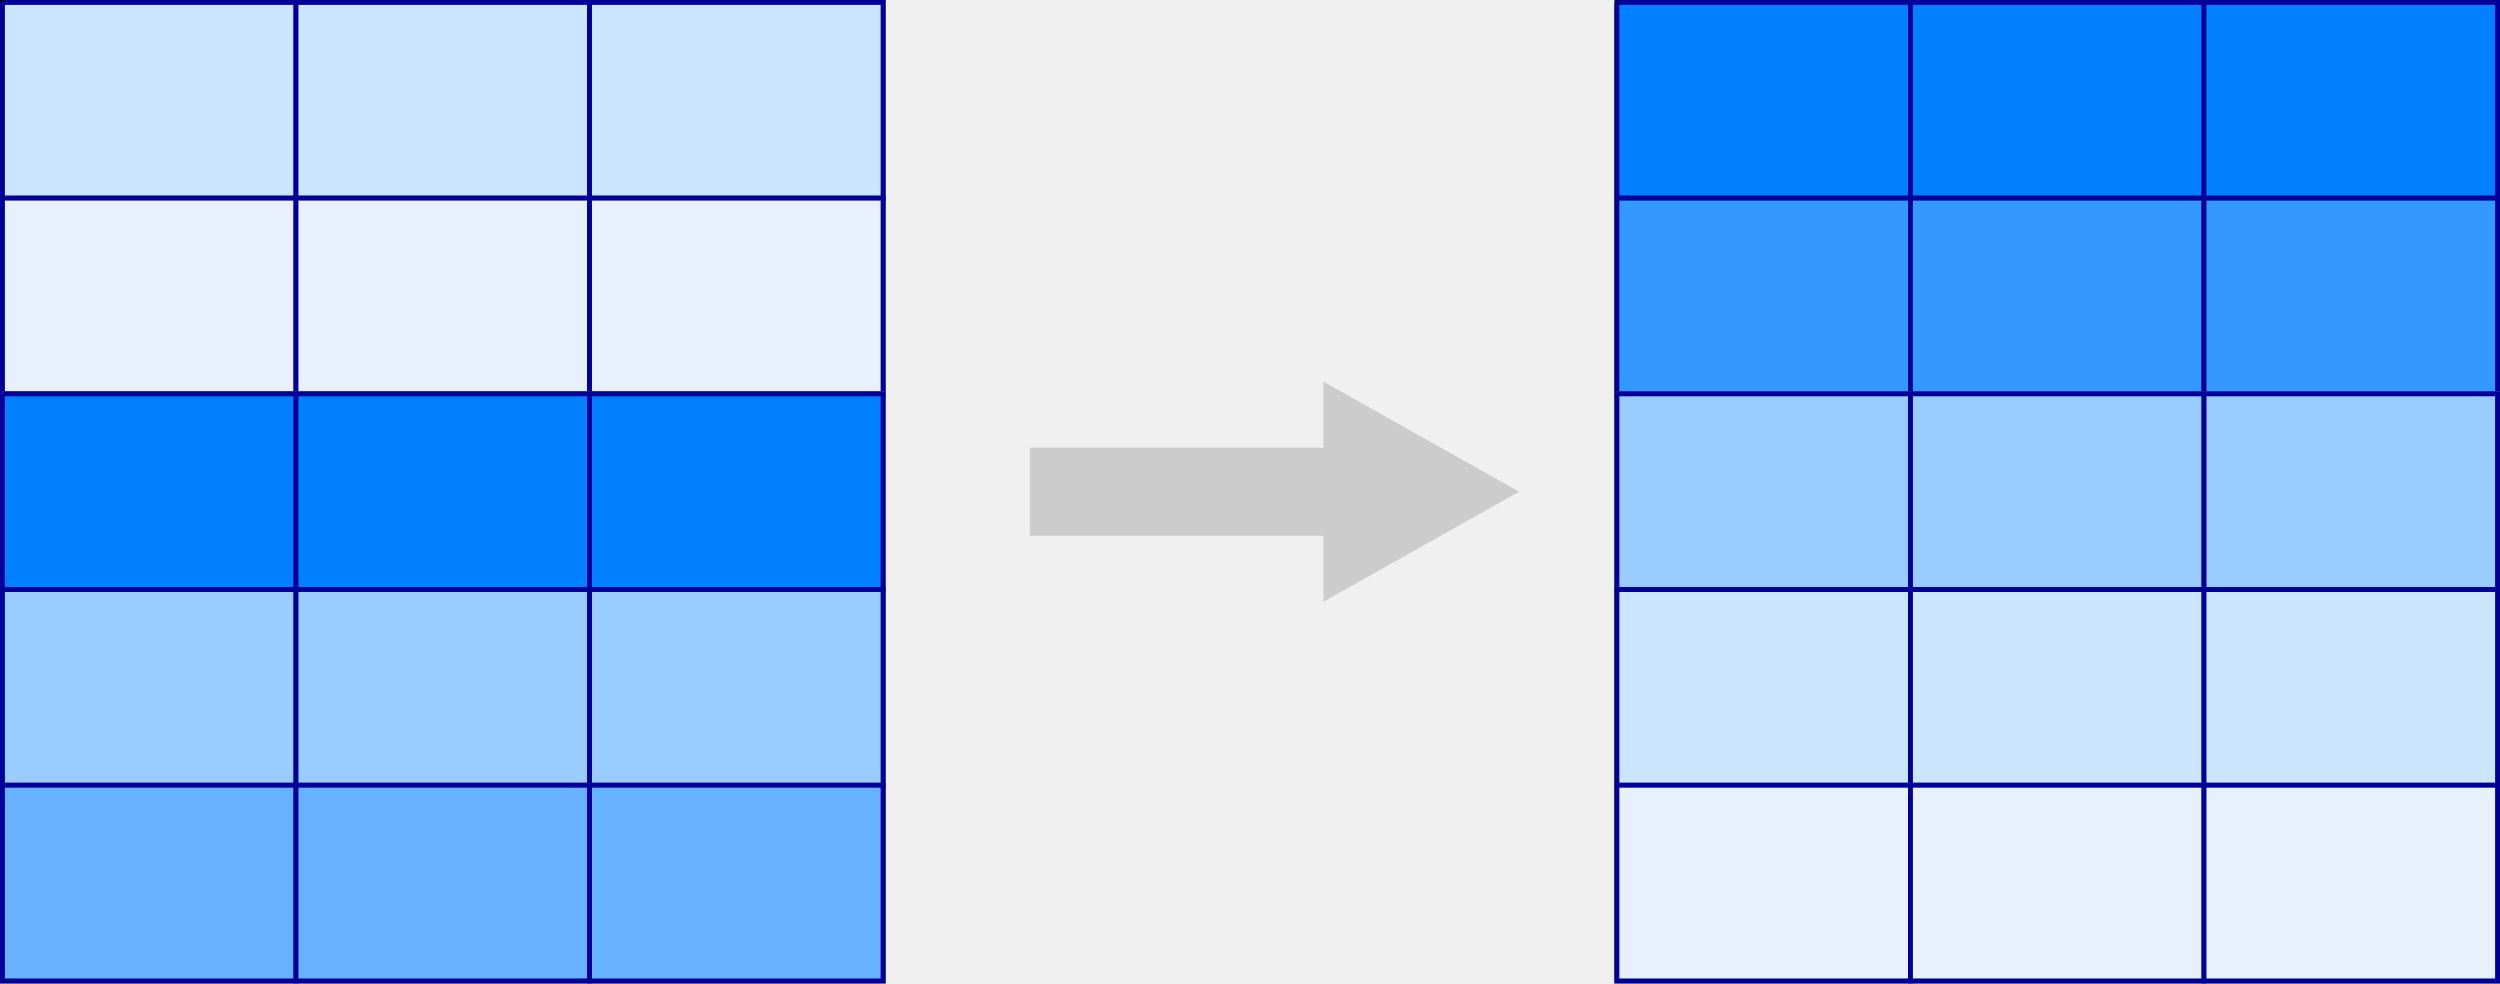
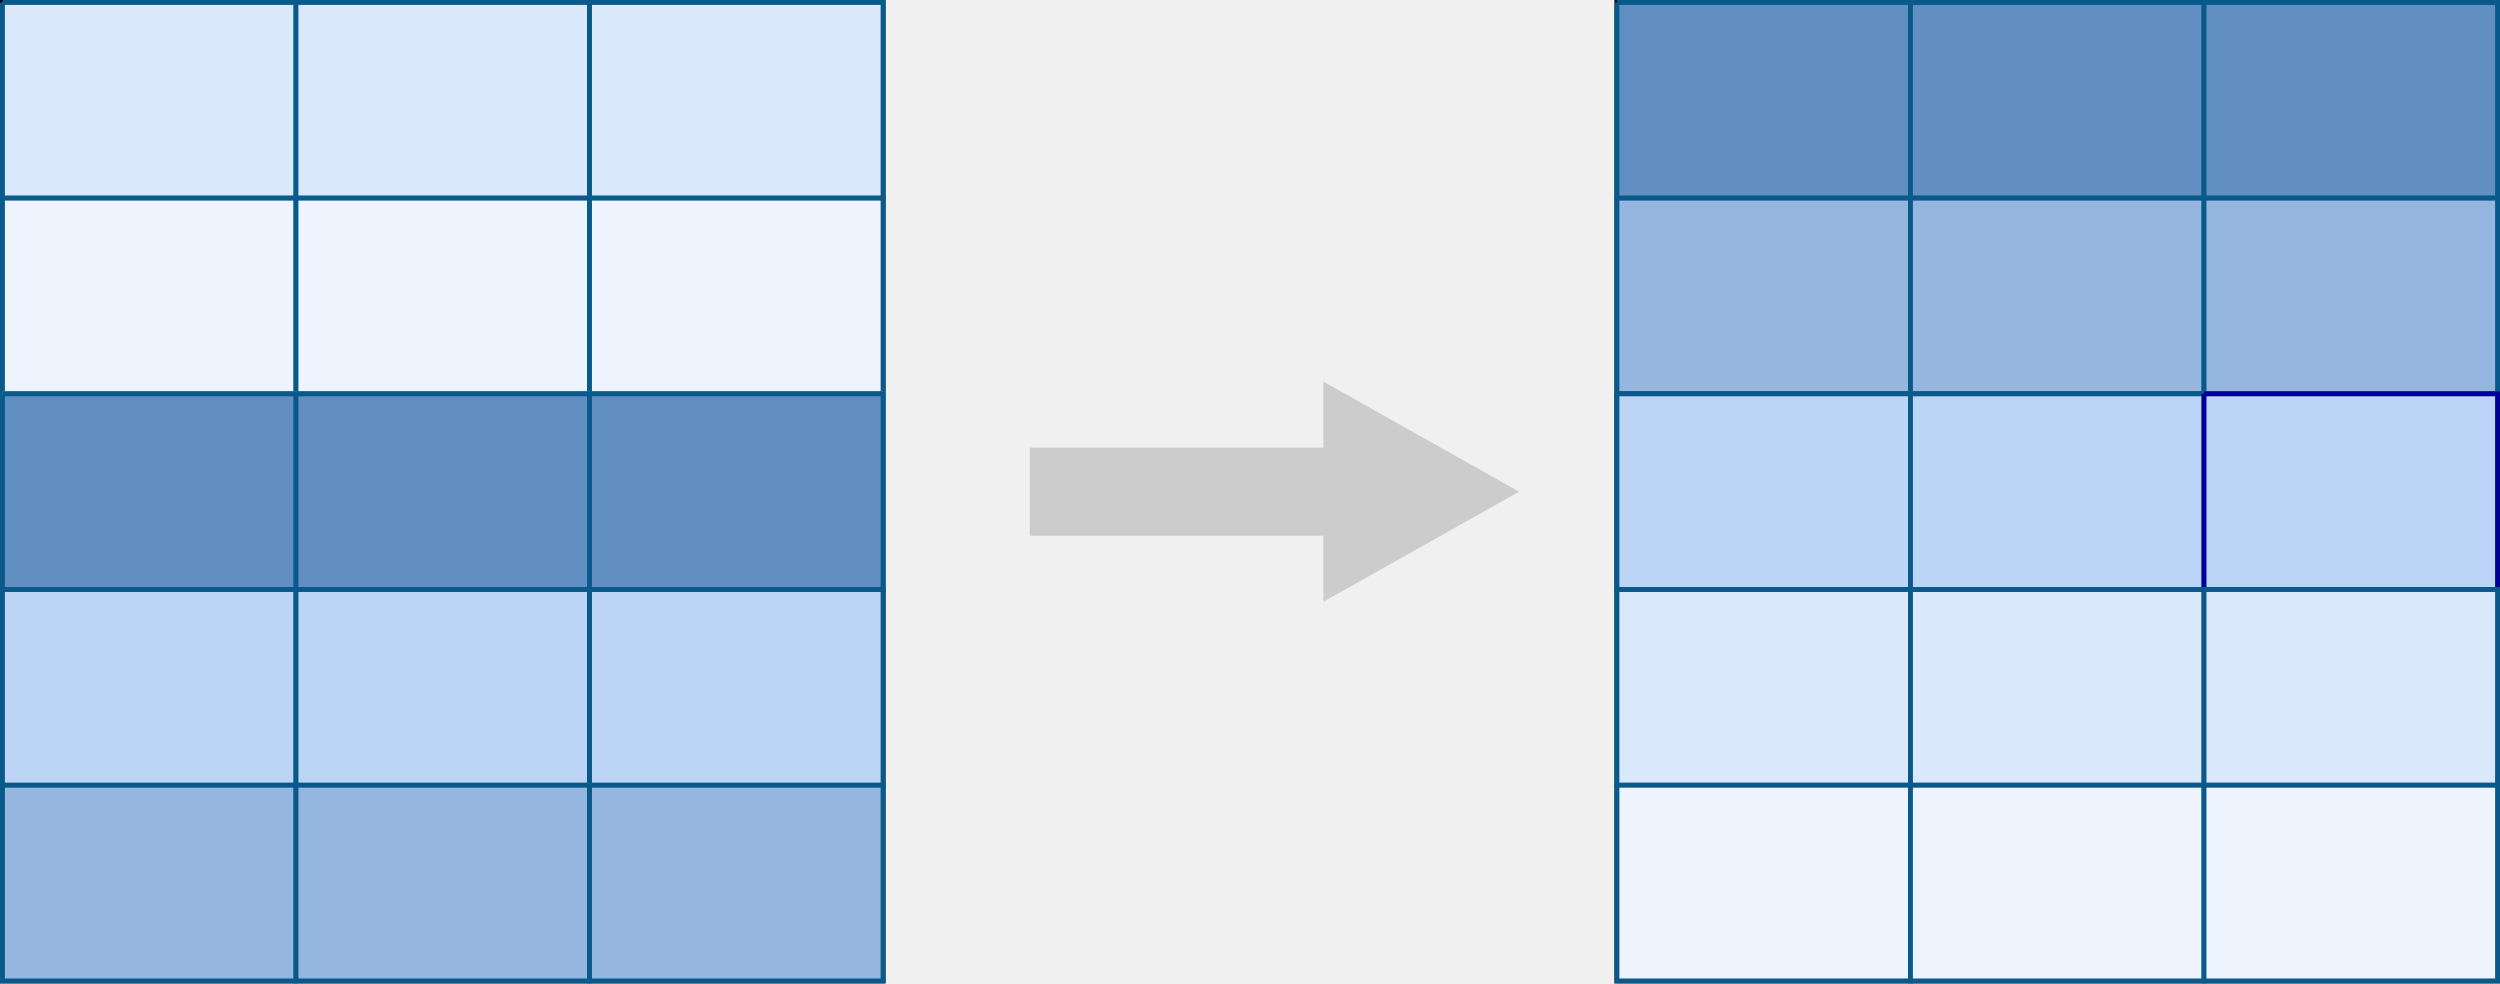
- <svg xmlns="http://www.w3.org/2000/svg" version="1.1" width="511px" height="201px" viewBox="-0.5 -0.5 511 201" content="&lt;mxfile host=&quot;app.diagrams.net&quot; modified=&quot;2020-08-29T00:33:34.490Z&quot; agent=&quot;5.0 (Macintosh; Intel Mac OS X 10_15_4) AppleWebKit/537.36 (KHTML, like Gecko) Chrome/84.0.415.135 Safari/537.36&quot; etag=&quot;t3MGZ-ThO6bXJNU_a26x&quot; version=&quot;13.6.5&quot; type=&quot;google&quot;&gt;&lt;diagram id=&quot;eAKZDhbyrOyP7cdwRSnv&quot; name=&quot;Page-1&quot;&gt;7Zxdk6I4FIZ/jZfTRUBouNxmdHa3di5mu2unau7SEIWdQKgQR+1fv4kExRG7xemYwGJZJTl8hfOc4xvI0YkTZptPFBbJZxIjPLGteDNxPk5sG7julH8Iy7ay+NOgMixpGsuNDobH9AVJoyWtqzRG5dGGjBDM0uLYGJE8RxE7skFKyfp4swXBx2ct4BKdGB4jiE+tX9OYJfIqXOtg/x2ly6Q+M7DkmgzWG0tDmcCYrBsmZzZxQkoIq5ayTYiwcF7tl2q/+Zm1+45RlLNLdvjn6/r5Q+JkCZuuXtg0DJ6ewAd5lB8Qr+QFy86ybe0B3u9CLDL4LEwPCcswbwK+uE5Shh4LGIn1ax4A3FYySJnkaPE2B8NgmiMq94kIxrAo093Bqi2SFMd/wS1Zsfo0devh9CLrHiPK0KZhkhf9CZEMMbrlm8i1nvT/9ri5PtAEvrQlDZJ2DRLKCFruj3xwMl+Qfu7gc/tyn/MLZynEf/PIhvnyEvefujempHiCdImYNBQkzRmisx/cp6W0LVKMQ4KJoJSTXJyIkUKuxGhR7/tMGCOZbFDprf1Bd55yH/ib+y607tyJy68m5G1waPO32JyykOQlozw2xDEQLNkalWwXQZR8R3VvJrZj8VcQtEbDq0H9doi8FQRTVTHgqI2B3XchPMRAxRIcWIImS9BgKZYJ99wC776rkjSOUf4qlGbocHsYztz5/HJY9jWwvFuymo6sOrP66btXFzp3RHctOmBrZgcU513vdfLd1XB7TFSbOILhpu3Mn1vzsAO86cX0tOWpN9LqTssQgQT3I7yr4WmXSMWZ98sKySnEEPmLqDN5lbeTXuSj54VCAfV1C+hwk9qy7uddhr3exex05bA/surMyhDxDEZ016LTLp31/IKx2jnUu8s28je+veww6dGzvA2CMOySt/ssMFcfgeLpkmHSMkQhwXDnOdTD06+Risemo0ae08hLJ6nVoR/u2NbzHuxOietfjE9XotqKB7PDpGWIRtrDHY6qh6ddI2tYr9FrINoXge30DpYJimUD4nTJnfsxQkLyuEE4IY0g/k2uyLj7d8TrYMg2S1Fzd1eVudnVpzisUBHrzhOLwk1TcficsCipJZTkrEGpep1wleJ6Mu8sXq1IO1dm2ffHpVnAub9zT4XPauPp/jrPOAJ//jFbrL5Y3z9v15svL+W3f3tSEHfi4xYSZ93uBBor4lqdrvgWbyDjzDegnw9nPXVvrf3p3f3guQejbxUpXgPL1jaqbO1O7+reDGB1+zFla+96V0BjDrpbjihbu2f6pP7gxFBD2Vtr93o3a/9T0jpOEChLWs8sbezdrL0BrAzRxt492TQHnXZtNHLW3sDKttfnqt5fO29Z8dbeveE+RH0PeFY7PW1prPiBzzBpGaKf/585fQXw9Cvo+KsqPbeXN617a+9f358K7X/zqGLkWyWGQRrZu59VmUDLFI3s+7McnfD0a+RY96ZJI29Z99bev949Hbr295BX0fPN0sgB170ppGWIRg647k09PIUayZuHPyXbrWv8tZsz+w8=&lt;/diagram&gt;&lt;/mxfile&gt;">
+ <svg xmlns="http://www.w3.org/2000/svg" version="1.1" width="511px" height="201px" viewBox="-0.5 -0.5 511 201" content="&lt;mxfile host=&quot;app.diagrams.net&quot; modified=&quot;2020-08-29T04:59:20.035Z&quot; agent=&quot;5.0 (Macintosh; Intel Mac OS X 10_15_4) AppleWebKit/537.36 (KHTML, like Gecko) Chrome/84.0.415.135 Safari/537.36&quot; etag=&quot;SDx0Hv7K_7BotB1BOPAC&quot; version=&quot;13.6.5&quot; type=&quot;google&quot;&gt;&lt;diagram id=&quot;eAKZDhbyrOyP7cdwRSnv&quot; name=&quot;Page-1&quot;&gt;7Zxbs5o6FMc/jY/dw33LY2VrL9M+tHvP6cx5ixCE00AYiFX3pz8JBEVlW7BiEqvjjGRxMazfWv4DWTgyvWT9IQdZ9BUHEI0MLViPzKeRYei2bdEPZtlUlrE7rgyLPA74RjvDc/wKuVHj1mUcwGJvQ4IxInG2b/RxmkKf7NlAnuPV/mYhRvvfmoEFPDI8+wAdW3/EAYn4Wdjazv4Rxouo/mZd42sSUG/MDUUEArxqmMzpyPRyjEm1lKw9iJjzar9U+83eWLvtWA5T0mWHf36s5u8iM4mItXwllue+vOjv+FF+AbTkJ8w7Sza1B2i/M7ZIwJyZJhFJEG3qdHEVxQQ+Z8Bn61c0AKitICAnnKNG2xQMAXEKc76PjxECWRGXB6u2iGIUfAEbvCT119StyfFJ1j2GOYHrhomf9AeIE0jyDd2Er3W4/zf7zdWOpj7mtqhB0qhBAh5Bi+2Rd06mC9zPPXxudPc5PXESA/SdRjZIF13cf+zeIMfZC8gXkHBDhuOUwHz6i/q04LYwRsjDCDNKKU7ZFxGc8ZUIhvW+c0wITngj597aHrT0lD2hb+o7T3uwRzY9G4+29V2bvtnmOfFwWpCcxgY7BgQFWcGClBGU45+w7s3IMDX6ct3WaDgZ1L8Pkd8FgTVUDJjDxkD5Wwh2MVCx1Hcs9SZLvcGSLWPquRCVv1VRHAQwPQgQiiQAcBz6rbDe2+540h2WcQ4s55qsrDur3qwOfntFobPv6M5FpxuC2ekD553yOnlxNdzsExUmjrpyaft2eh4kNIShFcIe8KzO9ITlqXOztKbTmTWbDkJLEoHUH+/wzoYnXCIHzrw/VsjmCKYf+SEvJx1/DOfhgAI6Fi2gyiX1QdA4Oo0Z/RLDXqczO1E5PL6z6s1KEvF07+jORSdcOuv5BWm181avLtvIX/nyssekhxx523nMO/EDK7R70NM64xOWqANPl9wmLUkUUldunkMieOI1cuCx6V0j39LIrpPUw6FXfWzr2nMnCC8xtt1mgbwaaQw8mL1NWpJopKHccFQieMI1soZ1il4D0bYIrNQ7UEQw4A2A4gV17pMPmeRRA3NC7AP0nq9IqPtL4nUwJOsFq7l7qMrcjOqTHZapiPbgsEXmJosdPsXEj2oJxSlpUKpeR/y4uB7A9spXK9LelVnG435plm4+PtjHwqe18bT/nGfg658/TcPlN+3n181q/e21+Pe/v6EgznQFVsS1On3gS7wbHGeejF056t5au6jc9eDxLdOZ1/eW6cmYl2JU2dpD1eveRLC6/piytcPKFdDIg+6aI8rWHss+qX9zYiig7K21x6rP2rv2xHmaXSJppZq1b+2h6rP2IlhJoo3q39kUhk64Nko5ay+ssu0wMFzPm10kMKSueGvvsXI3UbtPNHpP1qx9ovF0jsirnrc8pz8cLUn08xbm9OsHSq8OT7yC3p+qEnN5edW6t/Yuq35X6KynIU9ngcQaqdxjVTLQkkUjVb+XIxKeeI28170J0shr1r21d1m5u0OXeB7ydBbIq5Hq1b3JQEsSjVSv7k0ieANqJG3u/pSsXNf4azdz+j8=&lt;/diagram&gt;&lt;/mxfile&gt;">
  <defs />
  <g>
    <rect x="0" y="0" width="180" height="200" fill="#ffffff" stroke="#000000" pointer-events="all" />
    <path d="M 0 40 L 180 40" fill="none" stroke="#000000" stroke-miterlimit="10" pointer-events="all" />
    <path d="M 0 80 L 180 80" fill="none" stroke="#000000" stroke-miterlimit="10" pointer-events="all" />
    <path d="M 0 120 L 180 120" fill="none" stroke="#000000" stroke-miterlimit="10" pointer-events="all" />
    <path d="M 0 160 L 180 160" fill="none" stroke="#000000" stroke-miterlimit="10" pointer-events="all" />
    <path d="M 60 0 L 60 200" fill="none" stroke="#000000" stroke-miterlimit="10" pointer-events="all" />
    <path d="M 120 0 L 120 200" fill="none" stroke="#000000" stroke-miterlimit="10" pointer-events="all" />
    <path d="M 0 0 M 180 0 M 180 40 M 0 40" fill="none" stroke="#000099" stroke-miterlimit="10" pointer-events="all" />
-     <rect x="0" y="0" width="60" height="40" fill="#cce5ff" stroke="none" pointer-events="all" />
-     <path d="M 0 0 L 60 0 L 60 40 L 0 40 L 0 0" fill="none" stroke="#000099" stroke-miterlimit="10" pointer-events="all" />
-     <rect x="60" y="0" width="60" height="40" fill="#cce5ff" stroke="none" pointer-events="all" />
-     <path d="M 60 0 L 120 0 L 120 40 L 60 40 L 60 0" fill="none" stroke="#000099" stroke-miterlimit="10" pointer-events="all" />
-     <rect x="120" y="0" width="60" height="40" fill="#cce5ff" stroke="none" pointer-events="all" />
-     <path d="M 120 0 L 180 0 L 180 40 L 120 40 L 120 0" fill="none" stroke="#000099" stroke-miterlimit="10" pointer-events="all" />
+     <rect x="0" y="0" width="60" height="40" fill="#dae8fc" stroke="none" pointer-events="all" />
+     <path d="M 0 0 L 60 0 L 60 40 L 0 40 L 0 0" fill="none" stroke="#0a598b" stroke-miterlimit="10" pointer-events="all" />
+     <rect x="60" y="0" width="60" height="40" fill="#dae8fc" stroke="none" pointer-events="all" />
+     <path d="M 60 0 L 120 0 L 120 40 L 60 40 L 60 0" fill="none" stroke="#0a598b" stroke-miterlimit="10" pointer-events="all" />
+     <rect x="120" y="0" width="60" height="40" fill="#dae8fc" stroke="none" pointer-events="all" />
+     <path d="M 120 0 L 180 0 L 180 40 L 120 40 L 120 0" fill="none" stroke="#0a598b" stroke-miterlimit="10" pointer-events="all" />
    <path d="M 0 40 M 180 40 M 180 80 M 0 80" fill="none" stroke="#000000" stroke-miterlimit="10" pointer-events="all" />
-     <rect x="0" y="40" width="60" height="40" fill="#e8f0fc" stroke="none" pointer-events="all" />
-     <path d="M 0 40 L 60 40 L 60 80 L 0 80 L 0 40" fill="none" stroke="#000099" stroke-miterlimit="10" pointer-events="all" />
-     <rect x="60" y="40" width="60" height="40" fill="#e8f0fc" stroke="none" pointer-events="all" />
-     <path d="M 60 40 L 120 40 L 120 80 L 60 80 L 60 40" fill="none" stroke="#000099" stroke-miterlimit="10" pointer-events="all" />
-     <rect x="120" y="40" width="60" height="40" fill="#e8f0fc" stroke="none" pointer-events="all" />
-     <path d="M 120 40 L 180 40 L 180 80 L 120 80 L 120 40" fill="none" stroke="#000099" stroke-miterlimit="10" pointer-events="all" />
+     <rect x="0" y="40" width="60" height="40" fill="#eef4fe" stroke="none" pointer-events="all" />
+     <path d="M 0 40 L 60 40 L 60 80 L 0 80 L 0 40" fill="none" stroke="#0a598b" stroke-miterlimit="10" pointer-events="all" />
+     <rect x="60" y="40" width="60" height="40" fill="#eef4fe" stroke="none" pointer-events="all" />
+     <path d="M 60 40 L 120 40 L 120 80 L 60 80 L 60 40" fill="none" stroke="#0a598b" stroke-miterlimit="10" pointer-events="all" />
+     <rect x="120" y="40" width="60" height="40" fill="#eef4fe" stroke="none" pointer-events="all" />
+     <path d="M 120 40 L 180 40 L 180 80 L 120 80 L 120 40" fill="none" stroke="#0a598b" stroke-miterlimit="10" pointer-events="all" />
    <rect x="0" y="80" width="180" height="40" fill="#dae8fc" stroke="none" pointer-events="all" />
    <path d="M 0 80 L 180 80 L 180 120 L 0 120 L 0 80" fill="none" stroke="#6c8ebf" stroke-miterlimit="10" pointer-events="all" />
-     <rect x="0" y="80" width="60" height="40" fill="#007fff" stroke="none" pointer-events="all" />
-     <path d="M 0 80 L 60 80 L 60 120 L 0 120 L 0 80" fill="none" stroke="#000099" stroke-miterlimit="10" pointer-events="all" />
-     <rect x="60" y="80" width="60" height="40" fill="#007fff" stroke="none" pointer-events="all" />
-     <path d="M 60 80 L 120 80 L 120 120 L 60 120 L 60 80" fill="none" stroke="#000099" stroke-miterlimit="10" pointer-events="all" />
-     <rect x="120" y="80" width="60" height="40" fill="#007fff" stroke="none" pointer-events="all" />
-     <path d="M 120 80 L 180 80 L 180 120 L 120 120 L 120 80" fill="none" stroke="#000099" stroke-miterlimit="10" pointer-events="all" />
+     <rect x="0" y="80" width="60" height="40" fill="#618fc1" stroke="none" pointer-events="all" />
+     <path d="M 0 80 L 60 80 L 60 120 L 0 120 L 0 80" fill="none" stroke="#0a598b" stroke-miterlimit="10" pointer-events="all" />
+     <rect x="60" y="80" width="60" height="40" fill="#618fc1" stroke="none" pointer-events="all" />
+     <path d="M 60 80 L 120 80 L 120 120 L 60 120 L 60 80" fill="none" stroke="#0a598b" stroke-miterlimit="10" pointer-events="all" />
+     <rect x="120" y="80" width="60" height="40" fill="#618fc1" stroke="none" pointer-events="all" />
+     <path d="M 120 80 L 180 80 L 180 120 L 120 120 L 120 80" fill="none" stroke="#0a598b" stroke-miterlimit="10" pointer-events="all" />
    <path d="M 0 120 M 180 120 M 180 160 M 0 160" fill="none" stroke="#000000" stroke-miterlimit="10" pointer-events="all" />
-     <rect x="0" y="120" width="60" height="40" fill="#99ccff" stroke="none" pointer-events="all" />
-     <path d="M 0 120 L 60 120 L 60 160 L 0 160 L 0 120" fill="none" stroke="#000099" stroke-miterlimit="10" pointer-events="all" />
-     <rect x="60" y="120" width="60" height="40" fill="#99ccff" stroke="none" pointer-events="all" />
-     <path d="M 60 120 L 120 120 L 120 160 L 60 160 L 60 120" fill="none" stroke="#000099" stroke-miterlimit="10" pointer-events="all" />
-     <rect x="120" y="120" width="60" height="40" fill="#99ccff" stroke="none" pointer-events="all" />
-     <path d="M 120 120 L 180 120 L 180 160 L 120 160 L 120 120" fill="none" stroke="#000099" stroke-miterlimit="10" pointer-events="all" />
+     <rect x="0" y="120" width="60" height="40" fill="#bcd4f5" stroke="none" pointer-events="all" />
+     <path d="M 0 120 L 60 120 L 60 160 L 0 160 L 0 120" fill="none" stroke="#0a598b" stroke-miterlimit="10" pointer-events="all" />
+     <rect x="60" y="120" width="60" height="40" fill="#bcd4f5" stroke="none" pointer-events="all" />
+     <path d="M 60 120 L 120 120 L 120 160 L 60 160 L 60 120" fill="none" stroke="#0a598b" stroke-miterlimit="10" pointer-events="all" />
+     <rect x="120" y="120" width="60" height="40" fill="#bcd4f5" stroke="none" pointer-events="all" />
+     <path d="M 120 120 L 180 120 L 180 160 L 120 160 L 120 120" fill="none" stroke="#0a598b" stroke-miterlimit="10" pointer-events="all" />
    <path d="M 0 160 M 180 160 M 180 200 M 0 200" fill="none" stroke="#000000" stroke-miterlimit="10" pointer-events="all" />
-     <rect x="0" y="160" width="60" height="40" fill="#66b2ff" stroke="none" pointer-events="all" />
-     <path d="M 0 160 L 60 160 L 60 200 L 0 200 L 0 160" fill="none" stroke="#000099" stroke-miterlimit="10" pointer-events="all" />
-     <rect x="60" y="160" width="60" height="40" fill="#66b2ff" stroke="none" pointer-events="all" />
-     <path d="M 60 160 L 120 160 L 120 200 L 60 200 L 60 160" fill="none" stroke="#000099" stroke-miterlimit="10" pointer-events="all" />
-     <rect x="120" y="160" width="60" height="40" fill="#66b2ff" stroke="none" pointer-events="all" />
-     <path d="M 120 160 L 180 160 L 180 200 L 120 200 L 120 160" fill="none" stroke="#000099" stroke-miterlimit="10" pointer-events="all" />
+     <rect x="0" y="160" width="60" height="40" fill="#95b6df" stroke="none" pointer-events="all" />
+     <path d="M 0 160 L 60 160 L 60 200 L 0 200 L 0 160" fill="none" stroke="#0a598b" stroke-miterlimit="10" pointer-events="all" />
+     <rect x="60" y="160" width="60" height="40" fill="#95b6df" stroke="none" pointer-events="all" />
+     <path d="M 60 160 L 120 160 L 120 200 L 60 200 L 60 160" fill="none" stroke="#0a598b" stroke-miterlimit="10" pointer-events="all" />
+     <rect x="120" y="160" width="60" height="40" fill="#95b6df" stroke="none" pointer-events="all" />
+     <path d="M 120 160 L 180 160 L 180 200 L 120 200 L 120 160" fill="none" stroke="#0a598b" stroke-miterlimit="10" pointer-events="all" />
    <path d="M 210 91 L 270 91 L 270 77.5 L 310 100 L 270 122.5 L 270 109 L 210 109 L 210 100 Z" fill="#cccccc" stroke="none" pointer-events="all" />
    <rect x="330" y="0" width="180" height="200" fill="#ffffff" stroke="#000000" pointer-events="all" />
    <path d="M 330 40 L 510 40" fill="none" stroke="#000000" stroke-miterlimit="10" pointer-events="all" />
    <path d="M 330 80 L 510 80" fill="none" stroke="#000000" stroke-miterlimit="10" pointer-events="all" />
    <path d="M 330 120 L 510 120" fill="none" stroke="#000000" stroke-miterlimit="10" pointer-events="all" />
    <path d="M 330 160 L 510 160" fill="none" stroke="#000000" stroke-miterlimit="10" pointer-events="all" />
    <path d="M 390 0 L 390 200" fill="none" stroke="#000000" stroke-miterlimit="10" pointer-events="all" />
    <path d="M 450 0 L 450 200" fill="none" stroke="#000000" stroke-miterlimit="10" pointer-events="all" />
    <path d="M 330 0 M 510 0 M 510 40 M 330 40" fill="none" stroke="#000000" stroke-miterlimit="10" pointer-events="all" />
-     <rect x="330" y="0" width="60" height="40" fill="#007fff" stroke="none" pointer-events="all" />
-     <path d="M 330 0 L 390 0 L 390 40 L 330 40 L 330 0" fill="none" stroke="#000099" stroke-miterlimit="10" pointer-events="all" />
-     <rect x="390" y="0" width="60" height="40" fill="#007fff" stroke="none" pointer-events="all" />
-     <path d="M 390 0 L 450 0 L 450 40 L 390 40 L 390 0" fill="none" stroke="#000099" stroke-miterlimit="10" pointer-events="all" />
-     <rect x="450" y="0" width="60" height="40" fill="#007fff" stroke="none" pointer-events="all" />
-     <path d="M 450 0 L 510 0 L 510 40 L 450 40 L 450 0" fill="none" stroke="#000099" stroke-miterlimit="10" pointer-events="all" />
+     <rect x="330" y="0" width="60" height="40" fill="#618fc1" stroke="none" pointer-events="all" />
+     <path d="M 330 0 L 390 0 L 390 40 L 330 40 L 330 0" fill="none" stroke="#0a598b" stroke-miterlimit="10" pointer-events="all" />
+     <rect x="390" y="0" width="60" height="40" fill="#618fc1" stroke="none" pointer-events="all" />
+     <path d="M 390 0 L 450 0 L 450 40 L 390 40 L 390 0" fill="none" stroke="#0a598b" stroke-miterlimit="10" pointer-events="all" />
+     <rect x="450" y="0" width="60" height="40" fill="#618fc1" stroke="none" pointer-events="all" />
+     <path d="M 450 0 L 510 0 L 510 40 L 450 40 L 450 0" fill="none" stroke="#0a598b" stroke-miterlimit="10" pointer-events="all" />
    <path d="M 330 40 M 510 40 M 510 80 M 330 80" fill="none" stroke="#000000" stroke-miterlimit="10" pointer-events="all" />
-     <rect x="330" y="40" width="60" height="40" fill="#3399ff" stroke="none" pointer-events="all" />
-     <path d="M 330 40 L 390 40 L 390 80 L 330 80 L 330 40" fill="none" stroke="#000099" stroke-miterlimit="10" pointer-events="all" />
-     <rect x="390" y="40" width="60" height="40" fill="#3399ff" stroke="none" pointer-events="all" />
-     <path d="M 390 40 L 450 40 L 450 80 L 390 80 L 390 40" fill="none" stroke="#000099" stroke-miterlimit="10" pointer-events="all" />
-     <rect x="450" y="40" width="60" height="40" fill="#3399ff" stroke="none" pointer-events="all" />
-     <path d="M 450 40 L 510 40 L 510 80 L 450 80 L 450 40" fill="none" stroke="#000099" stroke-miterlimit="10" pointer-events="all" />
+     <rect x="330" y="40" width="60" height="40" fill="#95b6df" stroke="none" pointer-events="all" />
+     <path d="M 330 40 L 390 40 L 390 80 L 330 80 L 330 40" fill="none" stroke="#0a598b" stroke-miterlimit="10" pointer-events="all" />
+     <rect x="390" y="40" width="60" height="40" fill="#95b6df" stroke="none" pointer-events="all" />
+     <path d="M 390 40 L 450 40 L 450 80 L 390 80 L 390 40" fill="none" stroke="#0a598b" stroke-miterlimit="10" pointer-events="all" />
+     <rect x="450" y="40" width="60" height="40" fill="#95b6df" stroke="none" pointer-events="all" />
+     <path d="M 450 40 L 510 40 L 510 80 L 450 80 L 450 40" fill="none" stroke="#0a598b" stroke-miterlimit="10" pointer-events="all" />
    <rect x="330" y="80" width="180" height="40" fill="#99ccff" stroke="none" pointer-events="all" />
-     <path d="M 330 80 L 510 80 L 510 120 L 330 120 L 330 80" fill="none" stroke="#6c8ebf" stroke-miterlimit="10" pointer-events="all" />
-     <rect x="330" y="80" width="60" height="40" fill="#99ccff" stroke="none" pointer-events="all" />
-     <path d="M 330 80 L 390 80 L 390 120 L 330 120 L 330 80" fill="none" stroke="#000099" stroke-miterlimit="10" pointer-events="all" />
-     <rect x="390" y="80" width="60" height="40" fill="#99ccff" stroke="none" pointer-events="all" />
-     <path d="M 390 80 L 450 80 L 450 120 L 390 120 L 390 80" fill="none" stroke="#000099" stroke-miterlimit="10" pointer-events="all" />
-     <rect x="450" y="80" width="60" height="40" fill="#99ccff" stroke="none" pointer-events="all" />
+     <path d="M 330 80 L 510 80 L 510 120 L 330 120 L 330 80" fill="none" stroke="#0a598b" stroke-miterlimit="10" pointer-events="all" />
+     <rect x="330" y="80" width="60" height="40" fill="#bcd4f5" stroke="none" pointer-events="all" />
+     <path d="M 330 80 L 390 80 L 390 120 L 330 120 L 330 80" fill="none" stroke="#0a598b" stroke-miterlimit="10" pointer-events="all" />
+     <rect x="390" y="80" width="60" height="40" fill="#bcd4f5" stroke="none" pointer-events="all" />
+     <path d="M 390 80 L 450 80 L 450 120 L 390 120 L 390 80" fill="none" stroke="#0a598b" stroke-miterlimit="10" pointer-events="all" />
+     <rect x="450" y="80" width="60" height="40" fill="#bcd4f5" stroke="none" pointer-events="all" />
    <path d="M 450 80 L 510 80 L 510 120 L 450 120 L 450 80" fill="none" stroke="#000099" stroke-miterlimit="10" pointer-events="all" />
    <path d="M 330 120 M 510 120 M 510 160 M 330 160" fill="none" stroke="#000000" stroke-miterlimit="10" pointer-events="all" />
-     <rect x="330" y="120" width="60" height="40" fill="#cce5ff" stroke="none" pointer-events="all" />
-     <path d="M 330 120 L 390 120 L 390 160 L 330 160 L 330 120" fill="none" stroke="#000099" stroke-miterlimit="10" pointer-events="all" />
-     <rect x="390" y="120" width="60" height="40" fill="#cce5ff" stroke="none" pointer-events="all" />
-     <path d="M 390 120 L 450 120 L 450 160 L 390 160 L 390 120" fill="none" stroke="#000099" stroke-miterlimit="10" pointer-events="all" />
-     <rect x="450" y="120" width="60" height="40" fill="#cce5ff" stroke="none" pointer-events="all" />
-     <path d="M 450 120 L 510 120 L 510 160 L 450 160 L 450 120" fill="none" stroke="#000099" stroke-miterlimit="10" pointer-events="all" />
+     <rect x="330" y="120" width="60" height="40" fill="#dae8fc" stroke="none" pointer-events="all" />
+     <path d="M 330 120 L 390 120 L 390 160 L 330 160 L 330 120" fill="none" stroke="#0a598b" stroke-miterlimit="10" pointer-events="all" />
+     <rect x="390" y="120" width="60" height="40" fill="#dae8fc" stroke="none" pointer-events="all" />
+     <path d="M 390 120 L 450 120 L 450 160 L 390 160 L 390 120" fill="none" stroke="#0a598b" stroke-miterlimit="10" pointer-events="all" />
+     <rect x="450" y="120" width="60" height="40" fill="#dae8fc" stroke="none" pointer-events="all" />
+     <path d="M 450 120 L 510 120 L 510 160 L 450 160 L 450 120" fill="none" stroke="#0a598b" stroke-miterlimit="10" pointer-events="all" />
    <path d="M 330 160 M 510 160 M 510 200 M 330 200" fill="none" stroke="#000000" stroke-miterlimit="10" pointer-events="all" />
-     <rect x="330" y="160" width="60" height="40" fill="#e8f0fc" stroke="none" pointer-events="all" />
-     <path d="M 330 160 L 390 160 L 390 200 L 330 200 L 330 160" fill="none" stroke="#000099" stroke-miterlimit="10" pointer-events="all" />
-     <rect x="390" y="160" width="60" height="40" fill="#e8f0fc" stroke="none" pointer-events="all" />
-     <path d="M 390 160 L 450 160 L 450 200 L 390 200 L 390 160" fill="none" stroke="#000099" stroke-miterlimit="10" pointer-events="all" />
-     <rect x="450" y="160" width="60" height="40" fill="#e8f0fc" stroke="none" pointer-events="all" />
-     <path d="M 450 160 L 510 160 L 510 200 L 450 200 L 450 160" fill="none" stroke="#000099" stroke-miterlimit="10" pointer-events="all" />
+     <rect x="330" y="160" width="60" height="40" fill="#eef4fe" stroke="none" pointer-events="all" />
+     <path d="M 330 160 L 390 160 L 390 200 L 330 200 L 330 160" fill="none" stroke="#0a598b" stroke-miterlimit="10" pointer-events="all" />
+     <rect x="390" y="160" width="60" height="40" fill="#eef4fe" stroke="none" pointer-events="all" />
+     <path d="M 390 160 L 450 160 L 450 200 L 390 200 L 390 160" fill="none" stroke="#0a598b" stroke-miterlimit="10" pointer-events="all" />
+     <rect x="450" y="160" width="60" height="40" fill="#eef4fe" stroke="none" pointer-events="all" />
+     <path d="M 450 160 L 510 160 L 510 200 L 450 200 L 450 160" fill="none" stroke="#0a598b" stroke-miterlimit="10" pointer-events="all" />
  </g>
</svg>
